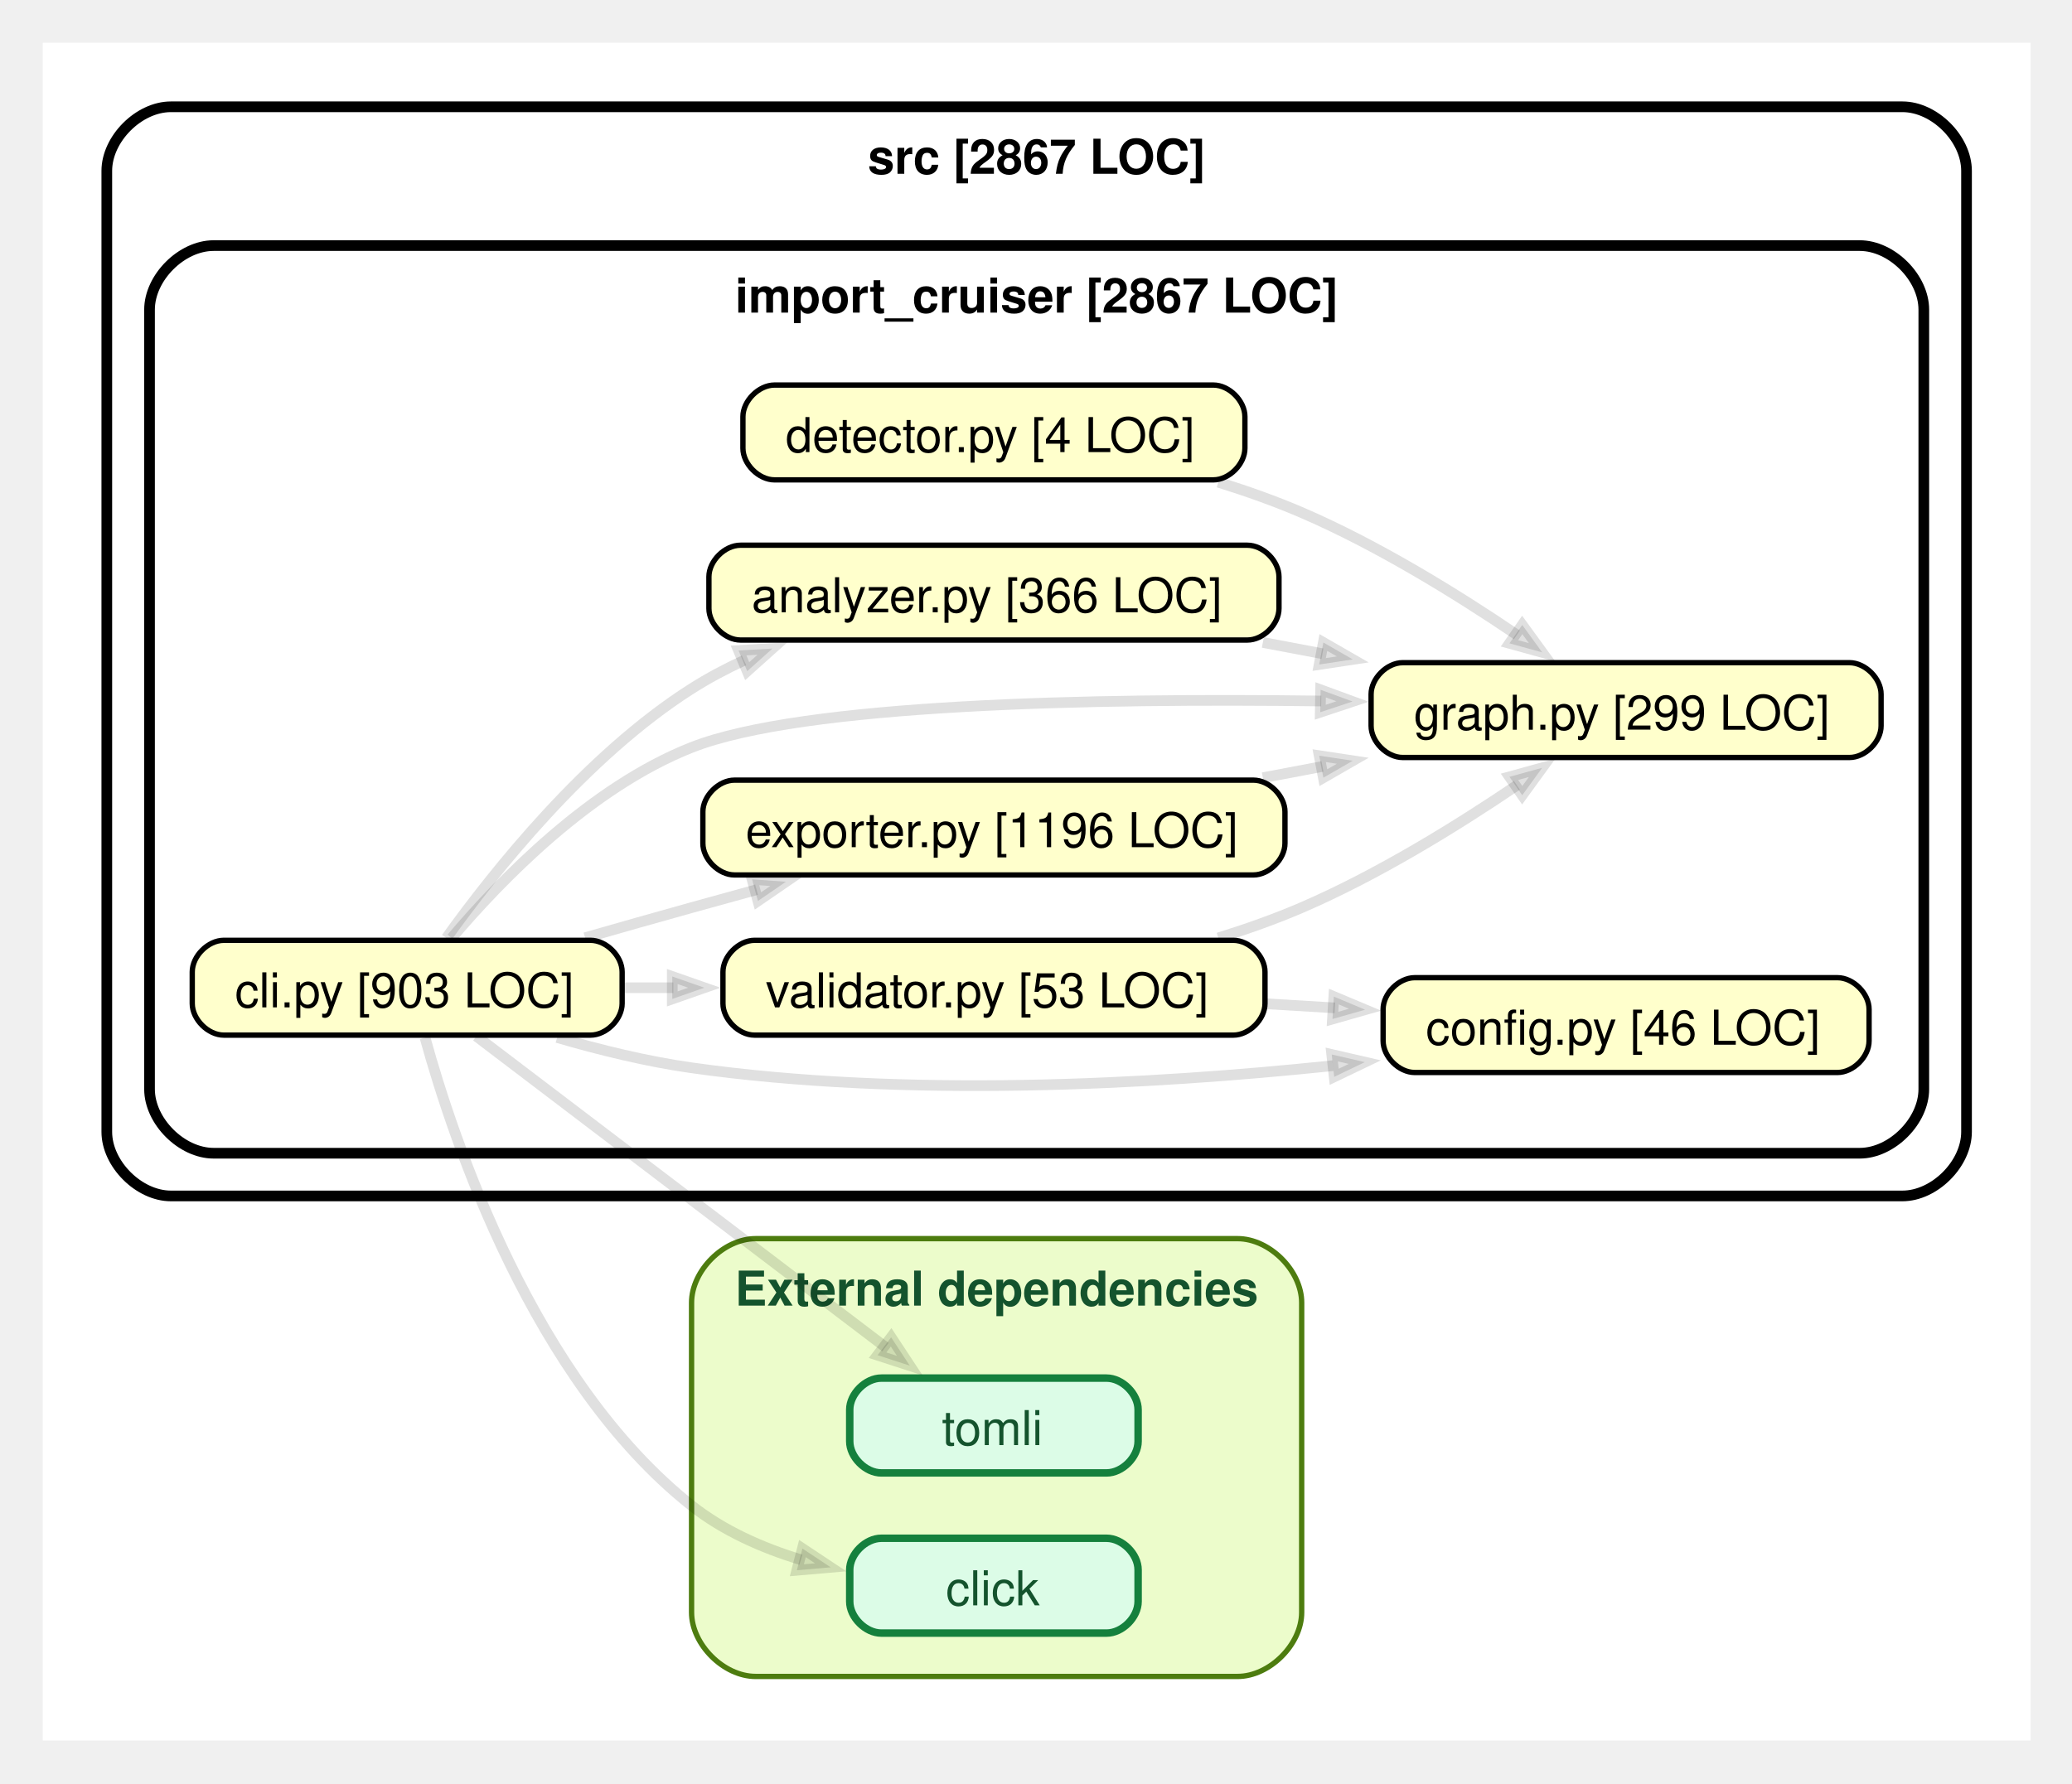
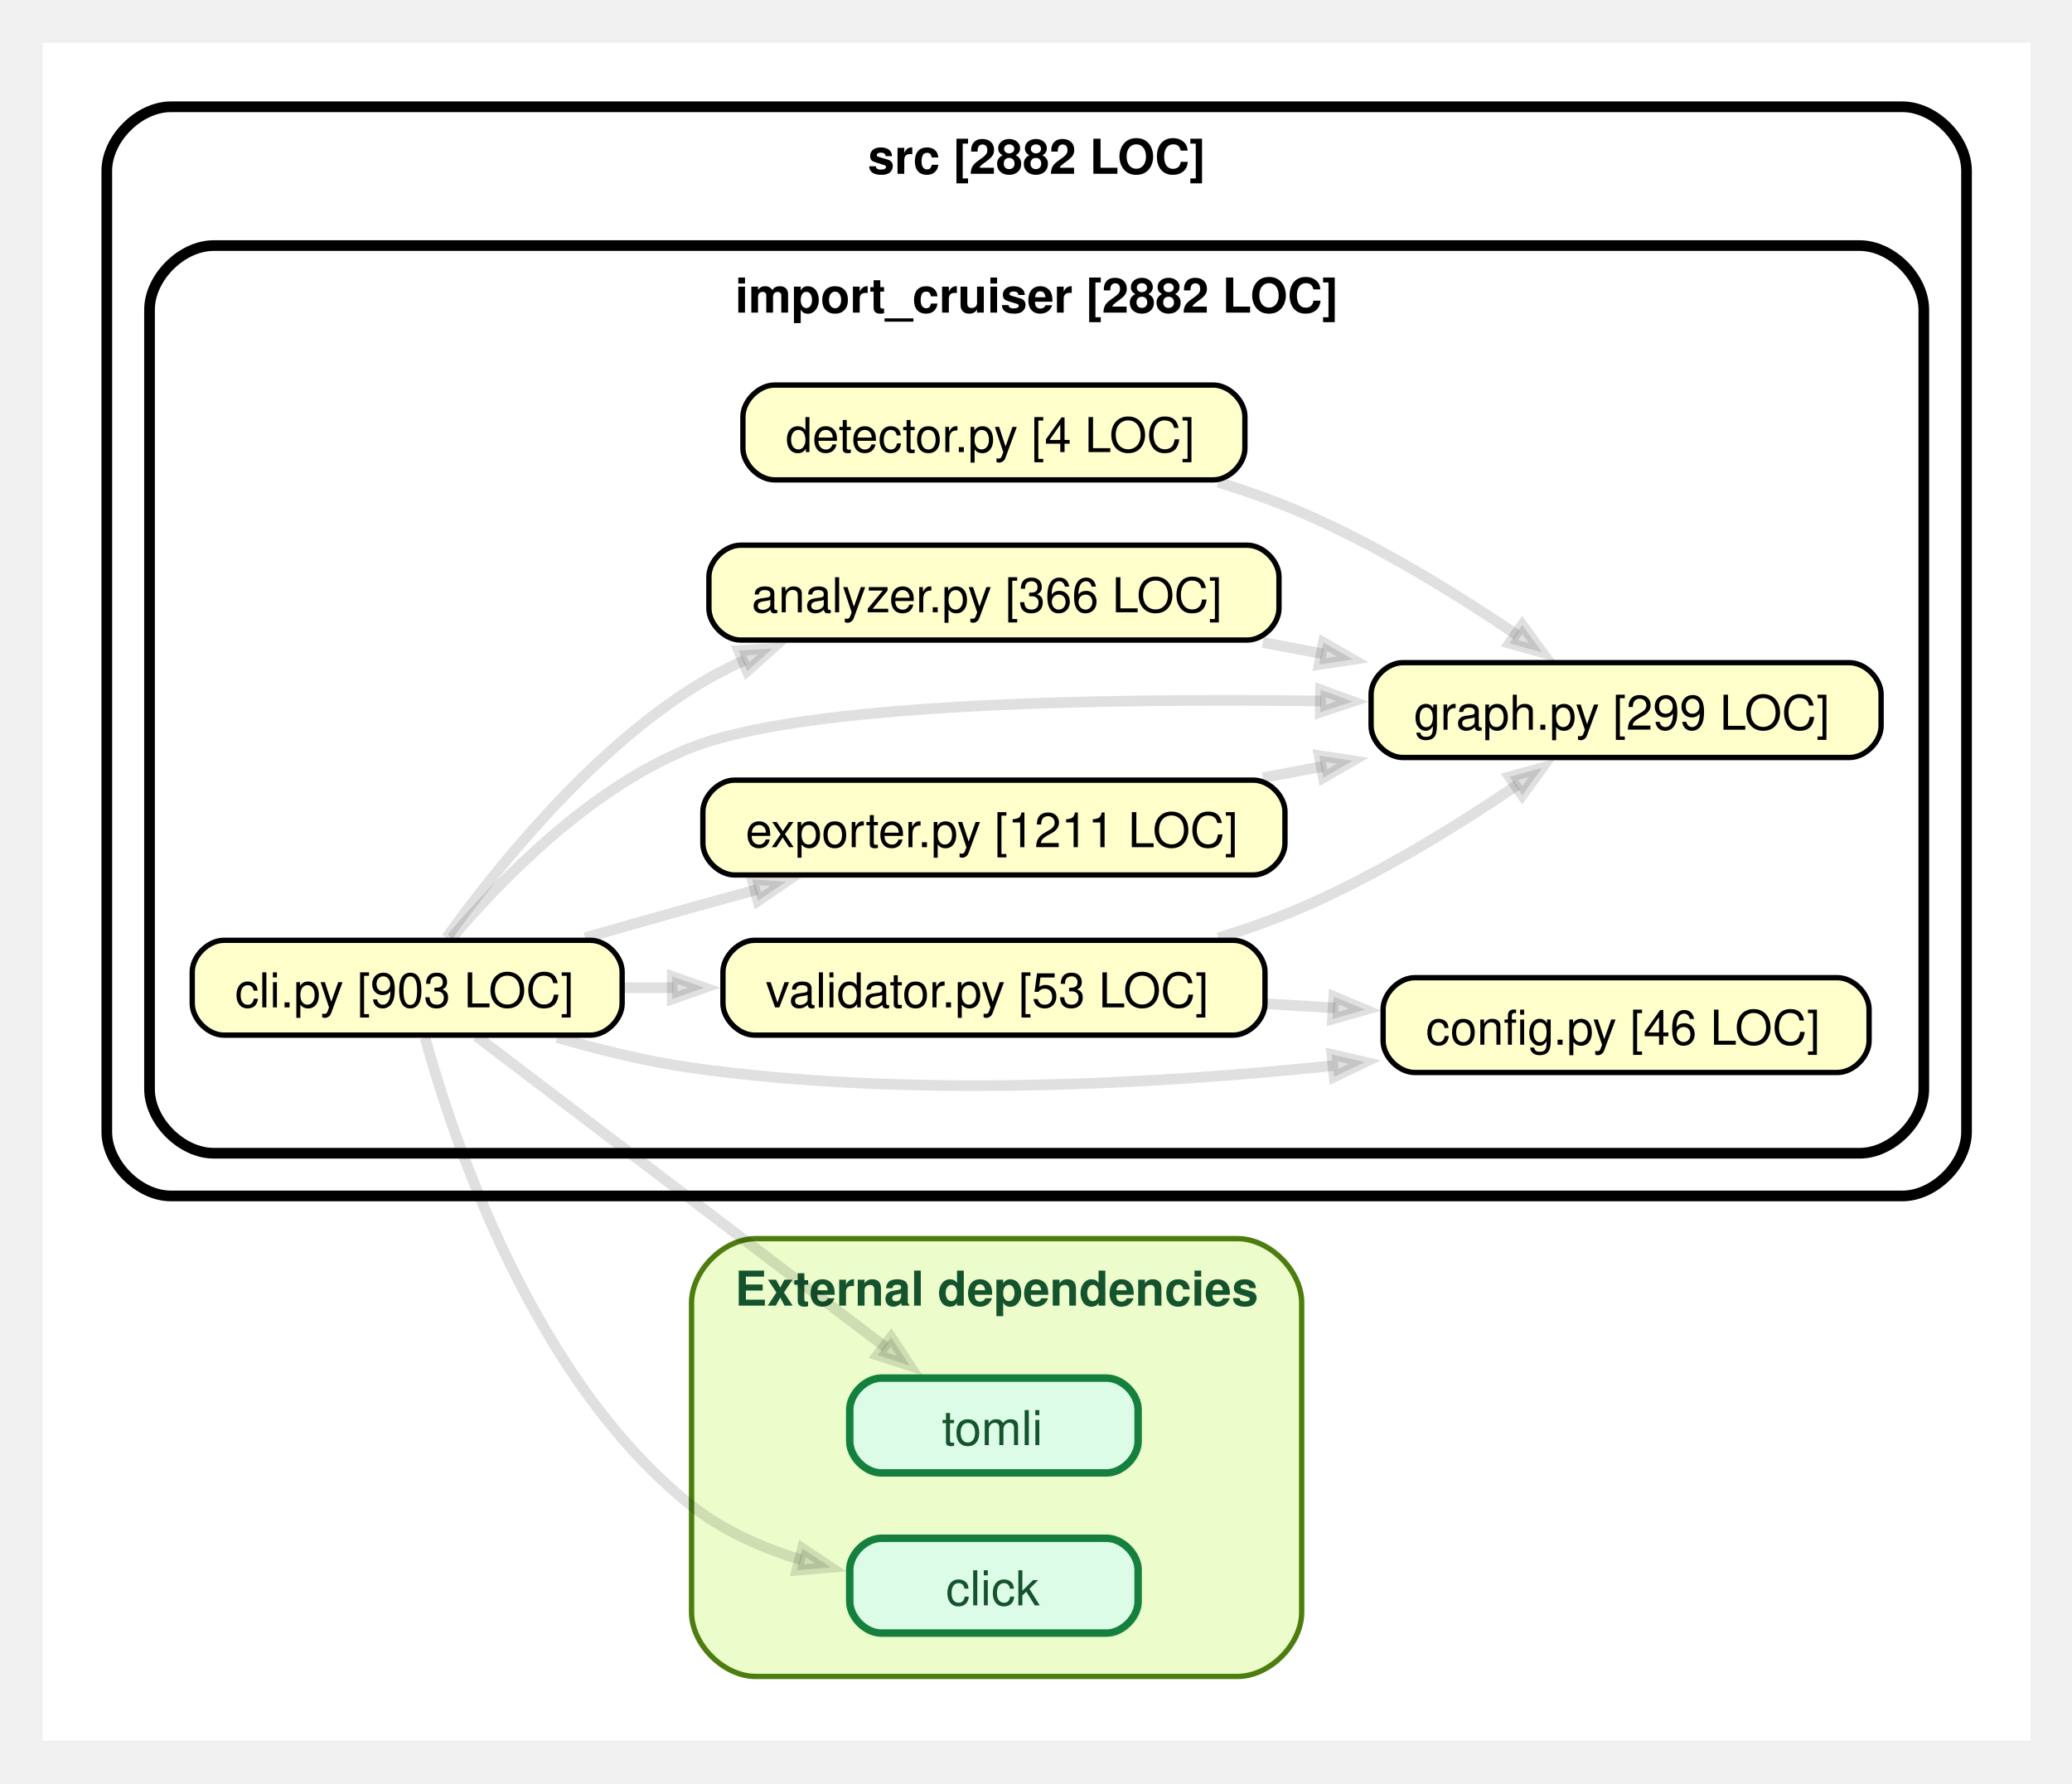
<svg xmlns="http://www.w3.org/2000/svg" xmlns:xlink="http://www.w3.org/1999/xlink" width="388pt" height="334pt" viewBox="-8.00 -8.00 388.00 334.00">
  <g id="graph0" class="graph" transform="scale(1 1) rotate(0) translate(4 314)">
    <polygon fill="white" stroke="none" points="-4,4 -4,-314 368.25,-314 368.25,4 -4,4" />
    <g id="clust1" class="cluster">
      <path fill="#ecfccb" stroke="#4d7c0f" d="M129.5,-8C129.5,-8 219.75,-8 219.75,-8 225.75,-8 231.75,-14 231.75,-20 231.75,-20 231.75,-78 231.75,-78 231.75,-84 225.75,-90 219.75,-90 219.75,-90 129.5,-90 129.5,-90 123.5,-90 117.5,-84 117.5,-78 117.5,-78 117.5,-20 117.5,-20 117.5,-14 123.5,-8 129.5,-8" />
      <text xml:space="preserve" text-anchor="middle" x="174.62" y="-77.45" font-family="Helvetica,sans-Serif" font-weight="bold" font-size="9.00" fill="#14532d">External dependencies</text>
    </g>
    <g id="clust2" class="cluster">
      <path fill="#ffffff" stroke="black" stroke-width="2" d="M20,-98C20,-98 344.25,-98 344.25,-98 350.25,-98 356.25,-104 356.25,-110 356.25,-110 356.25,-290 356.25,-290 356.25,-296 350.25,-302 344.25,-302 344.25,-302 20,-302 20,-302 14,-302 8,-296 8,-290 8,-290 8,-110 8,-110 8,-104 14,-98 20,-98" />
-       <text xml:space="preserve" text-anchor="middle" x="182.12" y="-289.45" font-family="Helvetica,sans-Serif" font-weight="bold" font-size="9.00">src [2867 LOC]</text>
+       <text xml:space="preserve" text-anchor="middle" x="182.12" y="-289.45" font-family="Helvetica,sans-Serif" font-weight="bold" font-size="9.00">src [2882 LOC]</text>
    </g>
    <g id="clust3" class="cluster">
      <path fill="#ffffff" stroke="black" stroke-width="2" d="M28,-106C28,-106 336.25,-106 336.25,-106 342.25,-106 348.25,-112 348.25,-118 348.25,-118 348.25,-264 348.25,-264 348.25,-270 342.25,-276 336.25,-276 336.25,-276 28,-276 28,-276 22,-276 16,-270 16,-264 16,-264 16,-118 16,-118 16,-112 22,-106 28,-106" />
-       <text xml:space="preserve" text-anchor="middle" x="182.12" y="-263.45" font-family="Helvetica,sans-Serif" font-weight="bold" font-size="9.00">import_cruiser [2867 LOC]</text>
+       <text xml:space="preserve" text-anchor="middle" x="182.12" y="-263.45" font-family="Helvetica,sans-Serif" font-weight="bold" font-size="9.00">import_cruiser [2882 LOC]</text>
    </g>
    <g id="node1" class="node">
      <g id="a_node1">
        <a xlink:href="click" xlink:title="click">
          <path fill="#dcfce7" stroke="#15803d" stroke-width="1.4" d="M195.21,-33.88C195.21,-33.88 153.04,-33.88 153.04,-33.88 150.08,-33.88 147.12,-30.92 147.12,-27.96 147.12,-27.96 147.12,-22.04 147.12,-22.04 147.12,-19.08 150.08,-16.12 153.04,-16.12 153.04,-16.12 195.21,-16.12 195.21,-16.12 198.17,-16.12 201.12,-19.08 201.12,-22.04 201.12,-22.04 201.12,-27.96 201.12,-27.96 201.12,-30.92 198.17,-33.88 195.21,-33.88" />
          <text xml:space="preserve" text-anchor="start" x="165.12" y="-21.32" font-family="Helvetica,sans-Serif" font-size="9.00" fill="#14532d">click</text>
        </a>
      </g>
    </g>
    <g id="node2" class="node">
      <g id="a_node2">
        <a xlink:href="src/import_cruiser/analyzer.py" xlink:title="analyzer.py [366 LOC]">
          <path fill="#ffffcc" stroke="black" d="M221.58,-219.88C221.58,-219.88 126.67,-219.88 126.67,-219.88 123.71,-219.88 120.75,-216.92 120.75,-213.96 120.75,-213.96 120.75,-208.04 120.75,-208.04 120.75,-205.08 123.71,-202.12 126.67,-202.12 126.67,-202.12 221.58,-202.12 221.58,-202.12 224.54,-202.12 227.5,-205.08 227.5,-208.04 227.5,-208.04 227.5,-213.96 227.5,-213.96 227.5,-216.92 224.54,-219.88 221.58,-219.88" />
          <text xml:space="preserve" text-anchor="start" x="128.75" y="-207.32" font-family="Helvetica,sans-Serif" font-size="9.00">analyzer.py [366 LOC]</text>
        </a>
      </g>
    </g>
    <g id="node7" class="node">
      <g id="a_node7">
        <a xlink:href="src/import_cruiser/graph.py" xlink:title="graph.py [299 LOC]">
          <path fill="#ffffcc" stroke="black" d="M334.33,-197.88C334.33,-197.88 250.67,-197.88 250.67,-197.88 247.71,-197.88 244.75,-194.92 244.75,-191.96 244.75,-191.96 244.75,-186.04 244.75,-186.04 244.75,-183.08 247.71,-180.12 250.67,-180.12 250.67,-180.12 334.33,-180.12 334.33,-180.12 337.29,-180.12 340.25,-183.08 340.25,-186.04 340.25,-186.04 340.25,-191.96 340.25,-191.96 340.25,-194.92 337.29,-197.88 334.33,-197.88" />
          <text xml:space="preserve" text-anchor="start" x="252.75" y="-185.32" font-family="Helvetica,sans-Serif" font-size="9.00">graph.py [299 LOC]</text>
        </a>
      </g>
    </g>
    <g id="edge1" class="edge">
      <path fill="none" stroke="#000000" stroke-width="2" stroke-opacity="0.122" d="M224.48,-201.67C228.17,-200.97 231.91,-200.26 235.64,-199.56" />
      <polygon fill="#000000" fill-opacity="0.122" stroke="#000000" stroke-width="2" stroke-opacity="0.122" points="235.81,-201.66 241.32,-198.49 235.03,-197.54 235.81,-201.66" />
    </g>
    <g id="node3" class="node">
      <g id="a_node3">
        <a xlink:href="src/import_cruiser/cli.py" xlink:title="cli.py [903 LOC]">
          <path fill="#ffffcc" stroke="black" d="M98.58,-145.88C98.58,-145.88 29.92,-145.88 29.92,-145.88 26.96,-145.88 24,-142.92 24,-139.96 24,-139.96 24,-134.04 24,-134.04 24,-131.08 26.96,-128.12 29.92,-128.12 29.92,-128.12 98.58,-128.12 98.58,-128.12 101.54,-128.12 104.5,-131.08 104.5,-134.04 104.5,-134.04 104.5,-139.96 104.5,-139.96 104.5,-142.92 101.54,-145.88 98.58,-145.88" />
          <text xml:space="preserve" text-anchor="start" x="32" y="-133.32" font-family="Helvetica,sans-Serif" font-size="9.00">cli.py [903 LOC]</text>
        </a>
      </g>
    </g>
    <g id="edge2" class="edge">
      <path fill="none" stroke="#000000" stroke-width="2" stroke-opacity="0.122" d="M67.59,-127.65C72.94,-108.23 87.97,-63.4 117.5,-40 123.42,-35.31 130.68,-32.08 137.98,-29.86" />
      <polygon fill="#000000" fill-opacity="0.122" stroke="#000000" stroke-width="2" stroke-opacity="0.122" points="138.26,-31.96 143.56,-28.44 137.22,-27.89 138.26,-31.96" />
    </g>
    <g id="edge3" class="edge">
      <path fill="none" stroke="#000000" stroke-width="2" stroke-opacity="0.122" d="M71.58,-146.31C80.46,-158.68 97.75,-180.44 117.5,-193 120.58,-194.96 123.9,-196.73 127.32,-198.31" />
      <polygon fill="#000000" fill-opacity="0.122" stroke="#000000" stroke-width="2" stroke-opacity="0.122" points="126.3,-200.16 132.65,-200.53 127.92,-196.29 126.3,-200.16" />
    </g>
    <g id="node4" class="node">
      <g id="a_node4">
        <a xlink:href="src/import_cruiser/config.py" xlink:title="config.py [46 LOC]">
          <path fill="#ffffcc" stroke="black" d="M332.08,-138.88C332.08,-138.88 252.92,-138.88 252.92,-138.88 249.96,-138.88 247,-135.92 247,-132.96 247,-132.96 247,-127.04 247,-127.04 247,-124.08 249.96,-121.12 252.92,-121.12 252.92,-121.12 332.08,-121.12 332.08,-121.12 335.04,-121.12 338,-124.08 338,-127.04 338,-127.04 338,-132.96 338,-132.96 338,-135.92 335.04,-138.88 332.08,-138.88" />
          <text xml:space="preserve" text-anchor="start" x="255" y="-126.33" font-family="Helvetica,sans-Serif" font-size="9.00">config.py [46 LOC]</text>
        </a>
      </g>
    </g>
    <g id="edge4" class="edge">
      <path fill="none" stroke="#000000" stroke-width="2" stroke-opacity="0.122" d="M92.33,-127.67C100.33,-125.34 109.18,-123.17 117.5,-122 157.5,-116.37 203.12,-118.79 237.62,-122.4" />
      <polygon fill="#000000" fill-opacity="0.122" stroke="#000000" stroke-width="2" stroke-opacity="0.122" points="237.38,-124.49 243.58,-123.06 237.84,-120.31 237.38,-124.49" />
    </g>
    <g id="node6" class="node">
      <g id="a_node6">
-         <a xlink:href="src/import_cruiser/exporter.py" xlink:title="exporter.py [1196 LOC]">
+         <a xlink:href="src/import_cruiser/exporter.py" xlink:title="exporter.py [1211 LOC]">
          <path fill="#ffffcc" stroke="black" d="M222.71,-175.88C222.71,-175.88 125.54,-175.88 125.54,-175.88 122.58,-175.88 119.62,-172.92 119.62,-169.96 119.62,-169.96 119.62,-164.04 119.62,-164.04 119.62,-161.08 122.58,-158.12 125.54,-158.12 125.54,-158.12 222.71,-158.12 222.71,-158.12 225.67,-158.12 228.62,-161.08 228.62,-164.04 228.62,-164.04 228.62,-169.96 228.62,-169.96 228.62,-172.92 225.67,-175.88 222.71,-175.88" />
-           <text xml:space="preserve" text-anchor="start" x="127.62" y="-163.32" font-family="Helvetica,sans-Serif" font-size="9.00">exporter.py [1196 LOC]</text>
+           <text xml:space="preserve" text-anchor="start" x="127.62" y="-163.32" font-family="Helvetica,sans-Serif" font-size="9.00">exporter.py [1211 LOC]</text>
        </a>
      </g>
    </g>
    <g id="edge5" class="edge">
      <path fill="none" stroke="#000000" stroke-width="2" stroke-opacity="0.122" d="M97.56,-146.36C104.15,-148.25 111.04,-150.2 117.5,-152 121.45,-153.1 125.56,-154.23 129.67,-155.36" />
      <polygon fill="#000000" fill-opacity="0.122" stroke="#000000" stroke-width="2" stroke-opacity="0.122" points="128.83,-157.3 135.17,-156.85 129.93,-153.25 128.83,-157.3" />
    </g>
    <g id="edge6" class="edge">
      <path fill="none" stroke="#000000" stroke-width="2" stroke-opacity="0.122" d="M72.57,-146.3C81.74,-157.14 98.57,-174.53 117.5,-182 138.24,-190.18 192.85,-191.26 235.41,-190.7" />
      <polygon fill="#000000" fill-opacity="0.122" stroke="#000000" stroke-width="2" stroke-opacity="0.122" points="235.3,-192.8 241.27,-190.61 235.23,-188.6 235.3,-192.8" />
    </g>
    <g id="node8" class="node">
      <g id="a_node8">
        <a xlink:href="src/import_cruiser/validator.py" xlink:title="validator.py [53 LOC]">
          <path fill="#ffffcc" stroke="black" d="M218.96,-145.88C218.96,-145.88 129.29,-145.88 129.29,-145.88 126.33,-145.88 123.38,-142.92 123.38,-139.96 123.38,-139.96 123.38,-134.04 123.38,-134.04 123.38,-131.08 126.33,-128.12 129.29,-128.12 129.29,-128.12 218.96,-128.12 218.96,-128.12 221.92,-128.12 224.88,-131.08 224.88,-134.04 224.88,-134.04 224.88,-139.96 224.88,-139.96 224.88,-142.92 221.92,-145.88 218.96,-145.88" />
          <text xml:space="preserve" text-anchor="start" x="131.38" y="-133.32" font-family="Helvetica,sans-Serif" font-size="9.00">validator.py [53 LOC]</text>
        </a>
      </g>
    </g>
    <g id="edge7" class="edge">
      <path fill="none" stroke="#000000" stroke-width="2" stroke-opacity="0.122" d="M104.81,-137C107.84,-137 110.95,-137 114.08,-137" />
      <polygon fill="#000000" fill-opacity="0.122" stroke="#000000" stroke-width="2" stroke-opacity="0.122" points="113.89,-139.1 119.89,-137 113.89,-134.9 113.89,-139.1" />
    </g>
    <g id="node9" class="node">
      <g id="a_node9">
        <a xlink:href="tomli" xlink:title="tomli">
          <path fill="#dcfce7" stroke="#15803d" stroke-width="1.4" d="M195.21,-63.88C195.21,-63.88 153.04,-63.88 153.04,-63.88 150.08,-63.88 147.12,-60.92 147.12,-57.96 147.12,-57.96 147.12,-52.04 147.12,-52.04 147.12,-49.08 150.08,-46.12 153.04,-46.12 153.04,-46.12 195.21,-46.12 195.21,-46.12 198.17,-46.12 201.12,-49.08 201.12,-52.04 201.12,-52.04 201.12,-57.96 201.12,-57.96 201.12,-60.92 198.17,-63.88 195.21,-63.88" />
          <text xml:space="preserve" text-anchor="start" x="164.38" y="-51.33" font-family="Helvetica,sans-Serif" font-size="9.00" fill="#14532d">tomli</text>
        </a>
      </g>
    </g>
    <g id="edge8" class="edge">
      <path fill="none" stroke="#000000" stroke-width="2" stroke-opacity="0.122" d="M77.21,-127.91C95.74,-113.82 131.57,-86.59 153.81,-69.68" />
      <polygon fill="#000000" fill-opacity="0.122" stroke="#000000" stroke-width="2" stroke-opacity="0.122" points="154.87,-71.52 158.37,-66.21 152.33,-68.17 154.87,-71.52" />
    </g>
    <g id="node5" class="node">
      <g id="a_node5">
        <a xlink:href="src/import_cruiser/detector.py" xlink:title="detector.py [4 LOC]">
          <path fill="#ffffcc" stroke="black" d="M215.21,-249.88C215.21,-249.88 133.04,-249.88 133.04,-249.88 130.08,-249.88 127.12,-246.92 127.12,-243.96 127.12,-243.96 127.12,-238.04 127.12,-238.04 127.12,-235.08 130.08,-232.12 133.04,-232.12 133.04,-232.12 215.21,-232.12 215.21,-232.12 218.17,-232.12 221.12,-235.08 221.12,-238.04 221.12,-238.04 221.12,-243.96 221.12,-243.96 221.12,-246.92 218.17,-249.88 215.21,-249.88" />
          <text xml:space="preserve" text-anchor="start" x="135.12" y="-237.32" font-family="Helvetica,sans-Serif" font-size="9.00">detector.py [4 LOC]</text>
        </a>
      </g>
    </g>
    <g id="edge9" class="edge">
      <path fill="none" stroke="#000000" stroke-width="2" stroke-opacity="0.122" d="M216.14,-231.68C221.47,-230.02 226.8,-228.13 231.75,-226 245.95,-219.88 260.74,-210.75 272.05,-203.09" />
      <polygon fill="#000000" fill-opacity="0.122" stroke="#000000" stroke-width="2" stroke-opacity="0.122" points="273.05,-204.95 276.79,-199.81 270.66,-201.5 273.05,-204.95" />
    </g>
    <g id="edge10" class="edge">
      <path fill="none" stroke="#000000" stroke-width="2" stroke-opacity="0.122" d="M224.48,-176.33C228.17,-177.03 231.91,-177.74 235.64,-178.44" />
      <polygon fill="#000000" fill-opacity="0.122" stroke="#000000" stroke-width="2" stroke-opacity="0.122" points="235.03,-180.46 241.32,-179.51 235.81,-176.34 235.03,-180.46" />
    </g>
    <g id="edge11" class="edge">
      <path fill="none" stroke="#000000" stroke-width="2" stroke-opacity="0.122" d="M225.15,-133.99C229.4,-133.74 233.7,-133.48 237.97,-133.22" />
      <polygon fill="#000000" fill-opacity="0.122" stroke="#000000" stroke-width="2" stroke-opacity="0.122" points="237.77,-135.34 243.63,-132.88 237.52,-131.14 237.77,-135.34" />
    </g>
    <g id="edge12" class="edge">
      <path fill="none" stroke="#000000" stroke-width="2" stroke-opacity="0.122" d="M216.14,-146.32C221.47,-147.98 226.8,-149.87 231.75,-152 245.95,-158.12 260.74,-167.25 272.05,-174.91" />
      <polygon fill="#000000" fill-opacity="0.122" stroke="#000000" stroke-width="2" stroke-opacity="0.122" points="270.66,-176.5 276.79,-178.19 273.05,-173.05 270.66,-176.5" />
    </g>
  </g>
</svg>
